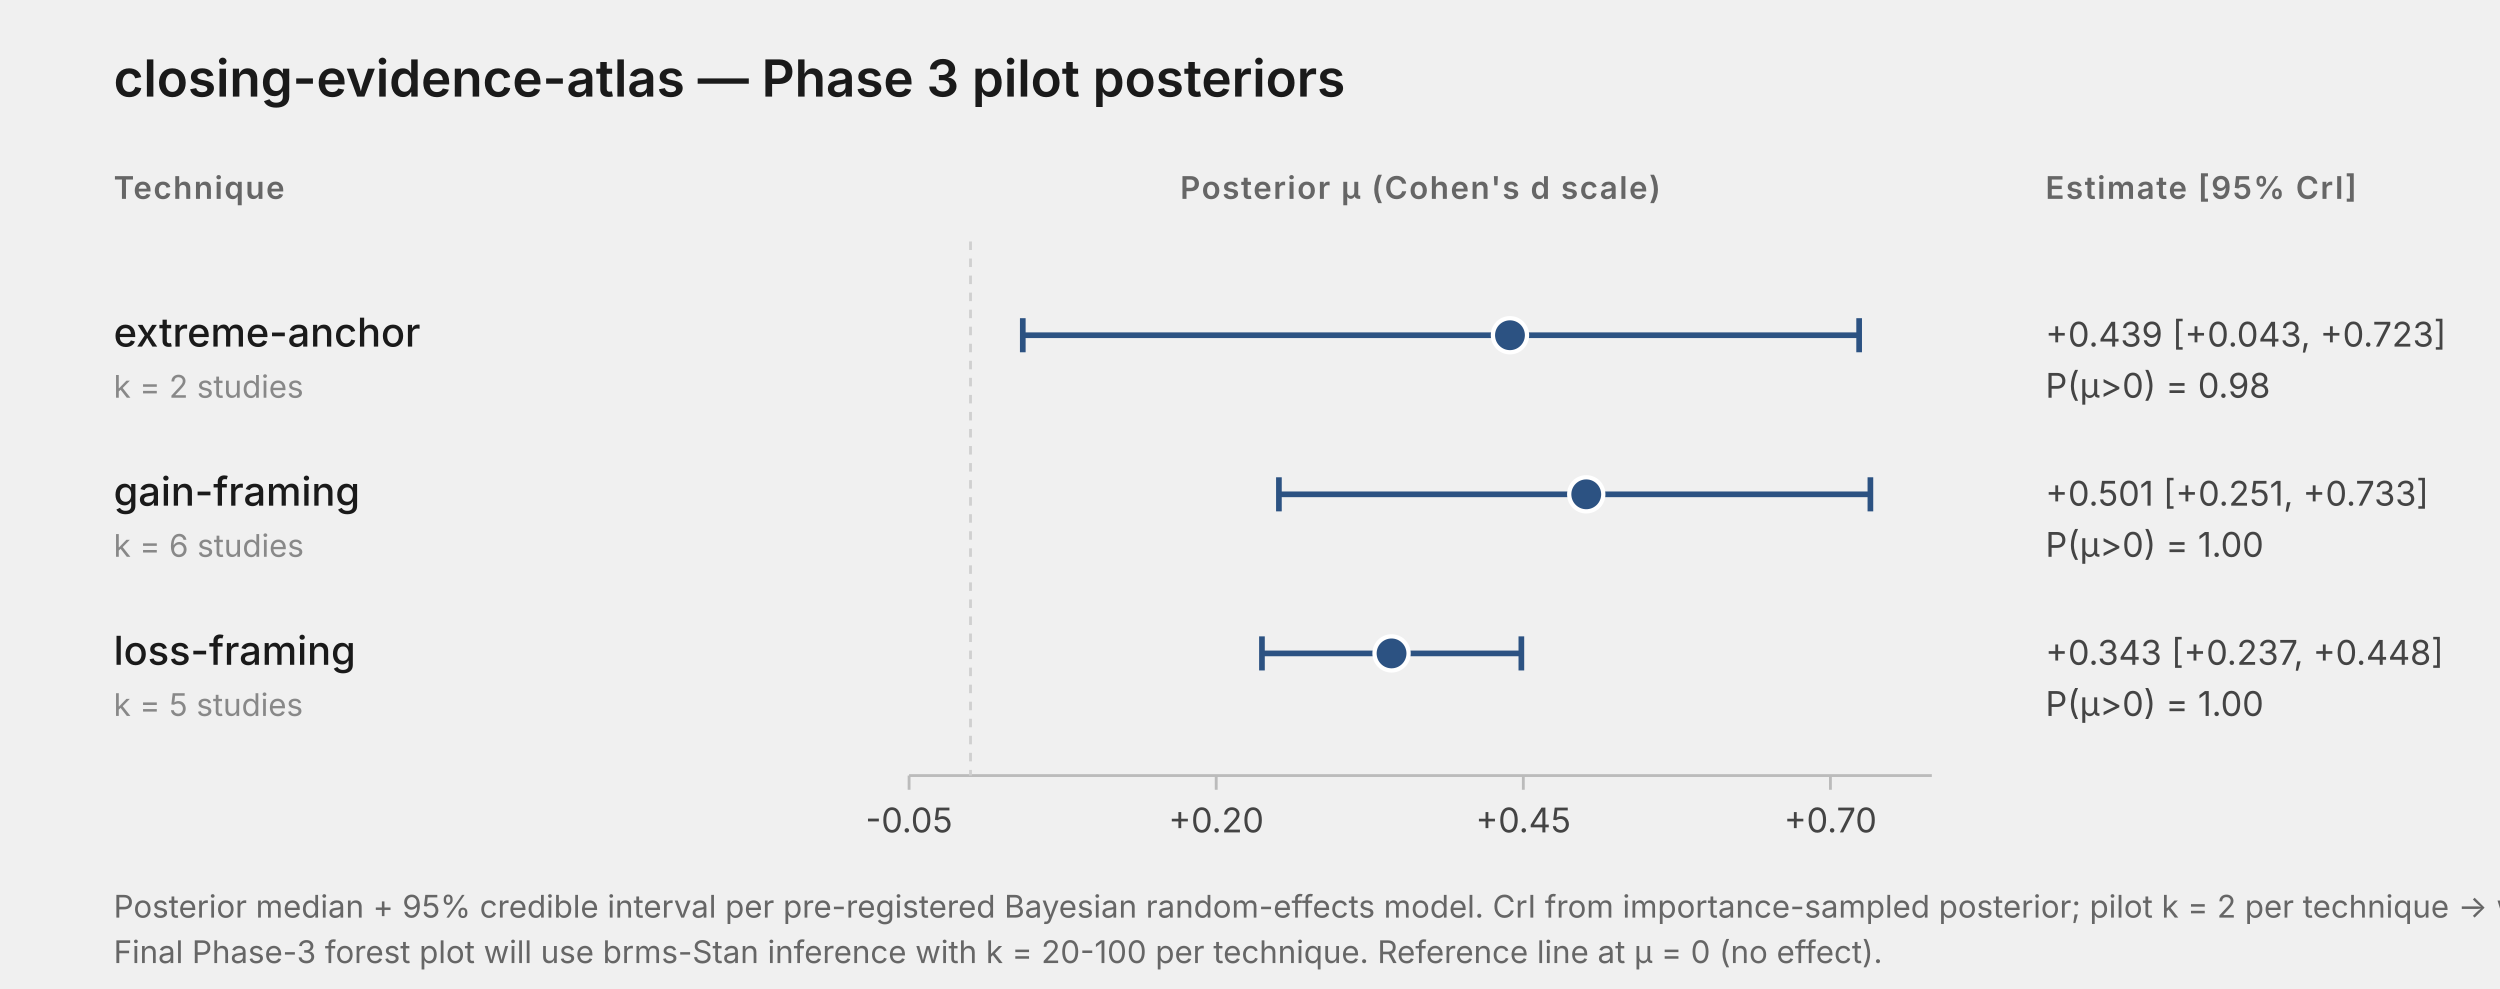
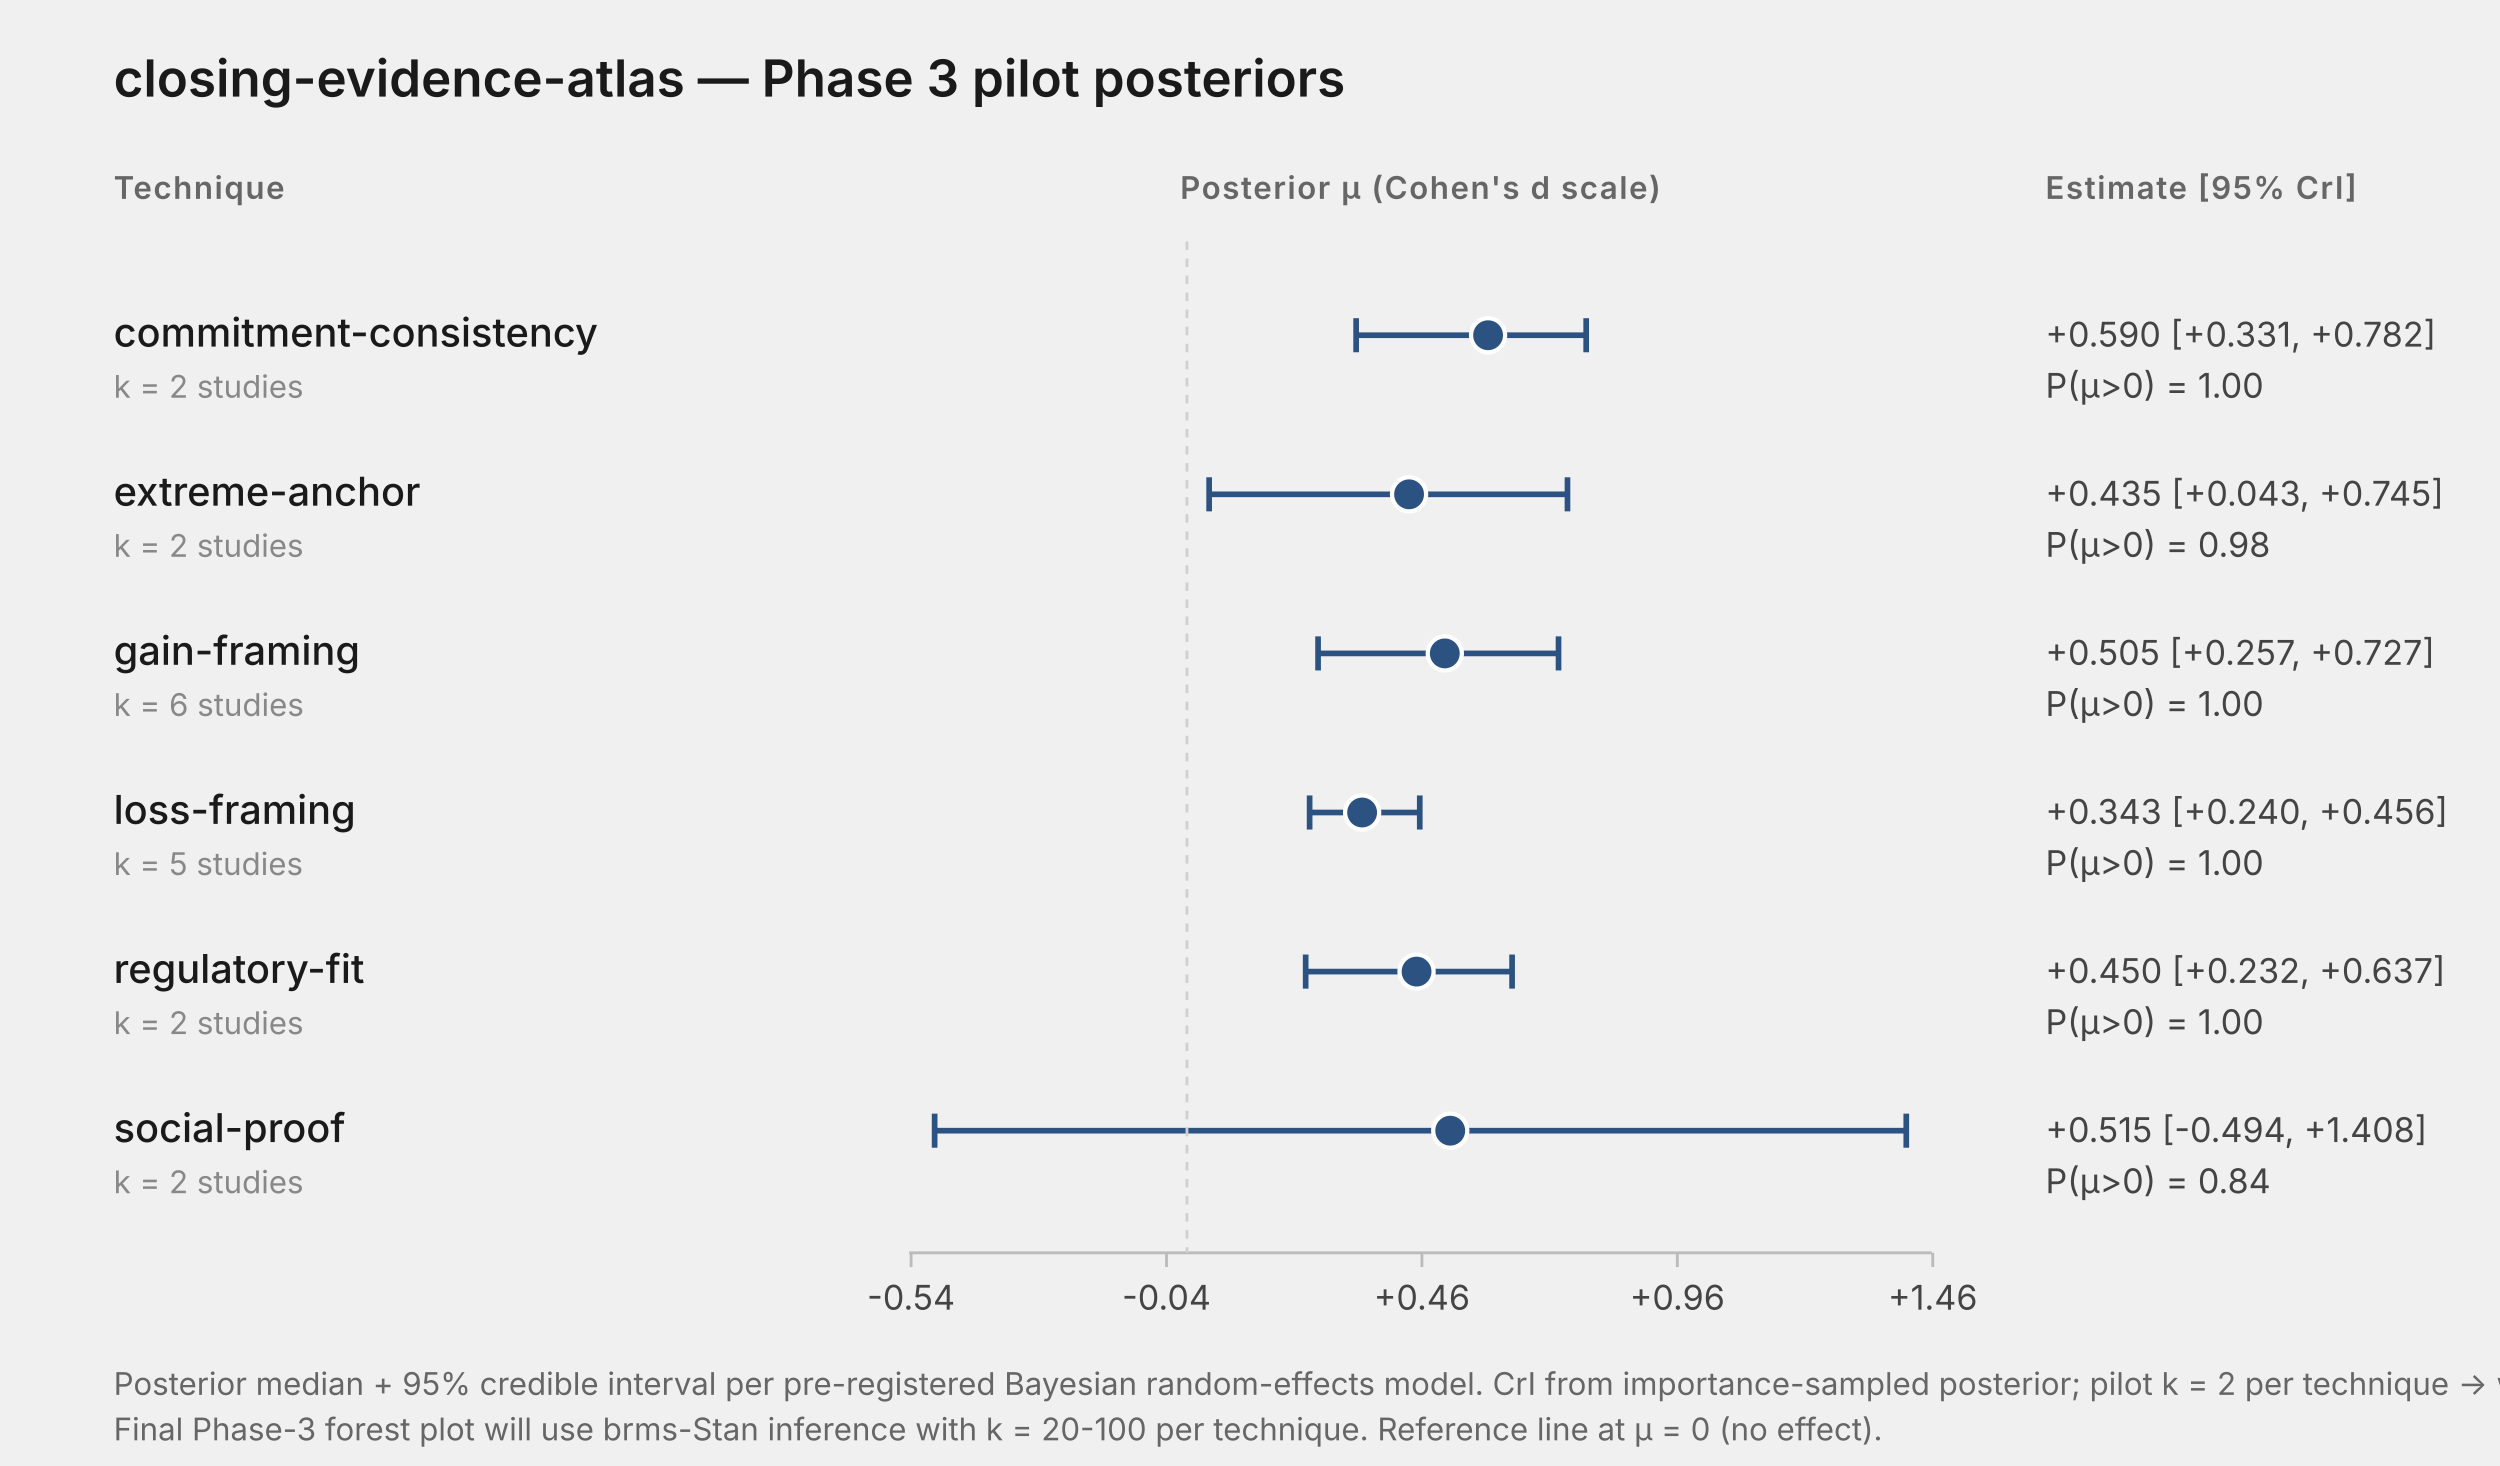
- <svg xmlns="http://www.w3.org/2000/svg" width="880" height="348" viewBox="0 0 880 348" font-family="Inter, -apple-system, sans-serif" font-size="13">
+ <svg xmlns="http://www.w3.org/2000/svg" width="880" height="516" viewBox="0 0 880 516" font-family="Inter, -apple-system, sans-serif" font-size="13">
  <style>.title{font-size:18px;font-weight:600;fill:#1a1a1a}.header{font-size:11px;font-weight:600;fill:#666;text-transform:uppercase;letter-spacing:.05em}.tech{font-size:14px;font-weight:500;fill:#1a1a1a}.k{font-size:11px;fill:#888}.stat{font-size:12px;fill:#444;font-variant-numeric:tabular-nums}.axis{stroke:#bbb;stroke-width:1}.ref{stroke:#d0d0d0;stroke-width:1;stroke-dasharray:3 3}.ci{stroke:#2c5282;stroke-width:2}.point{fill:#2c5282;stroke:#fff;stroke-width:1.5}.caption{font-size:11px;fill:#666}</style>
  <text x="40" y="34" class="title">closing-evidence-atlas — Phase 3 pilot posteriors</text>
  <text x="40" y="70" class="header">Technique</text>
  <text x="500.0" y="70" class="header" text-anchor="middle">Posterior μ (Cohen's d scale)</text>
  <text x="720" y="70" class="header">Estimate [95% CrI]</text>
-   <text x="40" y="122.0" class="tech">extreme-anchor</text>
+   <text x="40" y="122.0" class="tech">commitment-consistency</text>
  <text x="40" y="140.0" class="k">k = 2 studies</text>
-   <line x1="360.02" y1="118.0" x2="654.416" y2="118.0" class="ci" />
-   <line x1="360.02" y1="112.0" x2="360.02" y2="124.0" class="ci" />
-   <line x1="654.416" y1="112.0" x2="654.416" y2="124.0" class="ci" />
-   <circle cx="531.509" cy="118.0" r="6" class="point" />
-   <text x="720" y="122.0" class="stat">+0.439 [+0.043, +0.723]</text>
-   <text x="720" y="140.0" class="stat" fill="#888">P(μ&gt;0) = 0.98</text>
-   <text x="40" y="178.0" class="tech">gain-framing</text>
-   <text x="40" y="196.0" class="k">k = 6 studies</text>
-   <line x1="450.176" y1="174.0" x2="658.379" y2="174.0" class="ci" />
-   <line x1="450.176" y1="168.0" x2="450.176" y2="180.0" class="ci" />
-   <line x1="658.379" y1="168.0" x2="658.379" y2="180.0" class="ci" />
-   <circle cx="558.359" cy="174.0" r="6" class="point" />
-   <text x="720" y="178.0" class="stat">+0.501 [+0.251, +0.733]</text>
-   <text x="720" y="196.0" class="stat" fill="#888">P(μ&gt;0) = 1.00</text>
-   <text x="40" y="234.0" class="tech">loss-framing</text>
-   <text x="40" y="252.0" class="k">k = 5 studies</text>
-   <line x1="444.208" y1="230.0" x2="535.519" y2="230.0" class="ci" />
-   <line x1="444.208" y1="224.0" x2="444.208" y2="236.0" class="ci" />
-   <line x1="535.519" y1="224.0" x2="535.519" y2="236.0" class="ci" />
-   <circle cx="489.825" cy="230.0" r="6" class="point" />
-   <text x="720" y="234.0" class="stat">+0.343 [+0.237, +0.448]</text>
+   <line x1="477.358" y1="118.0" x2="558.336" y2="118.0" class="ci" />
+   <line x1="477.358" y1="112.0" x2="477.358" y2="124.0" class="ci" />
+   <line x1="558.336" y1="112.0" x2="558.336" y2="124.0" class="ci" />
+   <circle cx="523.807" cy="118.0" r="6" class="point" />
+   <text x="720" y="122.0" class="stat">+0.590 [+0.331, +0.782]</text>
+   <text x="720" y="140.0" class="stat" fill="#888">P(μ&gt;0) = 1.00</text>
+   <text x="40" y="178.0" class="tech">extreme-anchor</text>
+   <text x="40" y="196.0" class="k">k = 2 studies</text>
+   <line x1="425.616" y1="174.0" x2="551.751" y2="174.0" class="ci" />
+   <line x1="425.616" y1="168.0" x2="425.616" y2="180.0" class="ci" />
+   <line x1="551.751" y1="168.0" x2="551.751" y2="180.0" class="ci" />
+   <circle cx="495.995" cy="174.0" r="6" class="point" />
+   <text x="720" y="178.0" class="stat">+0.435 [+0.043, +0.745]</text>
+   <text x="720" y="196.0" class="stat" fill="#888">P(μ&gt;0) = 0.98</text>
+   <text x="40" y="234.0" class="tech">gain-framing</text>
+   <text x="40" y="252.0" class="k">k = 6 studies</text>
+   <line x1="463.963" y1="230.0" x2="548.602" y2="230.0" class="ci" />
+   <line x1="463.963" y1="224.0" x2="463.963" y2="236.0" class="ci" />
+   <line x1="548.602" y1="224.0" x2="548.602" y2="236.0" class="ci" />
+   <circle cx="508.57" cy="230.0" r="6" class="point" />
+   <text x="720" y="234.0" class="stat">+0.505 [+0.257, +0.727]</text>
  <text x="720" y="252.0" class="stat" fill="#888">P(μ&gt;0) = 1.00</text>
-   <line x1="320" y1="273" x2="680" y2="273" class="axis" />
-   <line x1="320.0" y1="273" x2="320.0" y2="278" class="axis" />
-   <text x="320.0" y="293" class="stat" text-anchor="middle">-0.05</text>
-   <line x1="428.103" y1="273" x2="428.103" y2="278" class="axis" />
-   <text x="428.103" y="293" class="stat" text-anchor="middle">+0.20</text>
-   <line x1="536.206" y1="273" x2="536.206" y2="278" class="axis" />
-   <text x="536.206" y="293" class="stat" text-anchor="middle">+0.45</text>
-   <line x1="644.308" y1="273" x2="644.308" y2="278" class="axis" />
-   <text x="644.308" y="293" class="stat" text-anchor="middle">+0.70</text>
-   <line x1="341.621" y1="85" x2="341.621" y2="273" class="ref" />
-   <text x="40" y="323" class="caption">Posterior median + 95% credible interval per pre-registered Bayesian random-effects model. CrI from importance-sampled posterior; pilot k = 2 per technique → wide intervals expected.</text>
-   <text x="40" y="339" class="caption">Final Phase-3 forest plot will use brms-Stan inference with k = 20-100 per technique. Reference line at μ = 0 (no effect).</text>
+   <text x="40" y="290.0" class="tech">loss-framing</text>
+   <text x="40" y="308.0" class="k">k = 5 studies</text>
+   <line x1="460.988" y1="286.0" x2="499.756" y2="286.0" class="ci" />
+   <line x1="460.988" y1="280.0" x2="460.988" y2="292.0" class="ci" />
+   <line x1="499.756" y1="280.0" x2="499.756" y2="292.0" class="ci" />
+   <circle cx="479.47" cy="286.0" r="6" class="point" />
+   <text x="720" y="290.0" class="stat">+0.343 [+0.240, +0.456]</text>
+   <text x="720" y="308.0" class="stat" fill="#888">P(μ&gt;0) = 1.00</text>
+   <text x="40" y="346.0" class="tech">regulatory-fit</text>
+   <text x="40" y="364.0" class="k">k = 2 studies</text>
+   <line x1="459.592" y1="342.0" x2="532.257" y2="342.0" class="ci" />
+   <line x1="459.592" y1="336.0" x2="459.592" y2="348.0" class="ci" />
+   <line x1="532.257" y1="336.0" x2="532.257" y2="348.0" class="ci" />
+   <circle cx="498.627" cy="342.0" r="6" class="point" />
+   <text x="720" y="346.0" class="stat">+0.450 [+0.232, +0.637]</text>
+   <text x="720" y="364.0" class="stat" fill="#888">P(μ&gt;0) = 1.00</text>
+   <text x="40" y="402.0" class="tech">social-proof</text>
+   <text x="40" y="420.0" class="k">k = 2 studies</text>
+   <line x1="328.99" y1="398.0" x2="671.01" y2="398.0" class="ci" />
+   <line x1="328.99" y1="392.0" x2="328.99" y2="404.0" class="ci" />
+   <line x1="671.01" y1="392.0" x2="671.01" y2="404.0" class="ci" />
+   <circle cx="510.482" cy="398.0" r="6" class="point" />
+   <text x="720" y="402.0" class="stat">+0.515 [-0.494, +1.408]</text>
+   <text x="720" y="420.0" class="stat" fill="#888">P(μ&gt;0) = 0.84</text>
+   <line x1="320" y1="441" x2="680" y2="441" class="axis" />
+   <line x1="320.705" y1="441" x2="320.705" y2="446" class="axis" />
+   <text x="320.705" y="461" class="stat" text-anchor="middle">-0.54</text>
+   <line x1="410.61" y1="441" x2="410.61" y2="446" class="axis" />
+   <text x="410.61" y="461" class="stat" text-anchor="middle">-0.04</text>
+   <line x1="500.515" y1="441" x2="500.515" y2="446" class="axis" />
+   <text x="500.515" y="461" class="stat" text-anchor="middle">+0.46</text>
+   <line x1="590.42" y1="441" x2="590.42" y2="446" class="axis" />
+   <text x="590.42" y="461" class="stat" text-anchor="middle">+0.96</text>
+   <line x1="680.324" y1="441" x2="680.324" y2="446" class="axis" />
+   <text x="680.324" y="461" class="stat" text-anchor="middle">+1.46</text>
+   <line x1="417.802" y1="85" x2="417.802" y2="441" class="ref" />
+   <text x="40" y="491" class="caption">Posterior median + 95% credible interval per pre-registered Bayesian random-effects model. CrI from importance-sampled posterior; pilot k = 2 per technique → wide intervals expected.</text>
+   <text x="40" y="507" class="caption">Final Phase-3 forest plot will use brms-Stan inference with k = 20-100 per technique. Reference line at μ = 0 (no effect).</text>
</svg>
